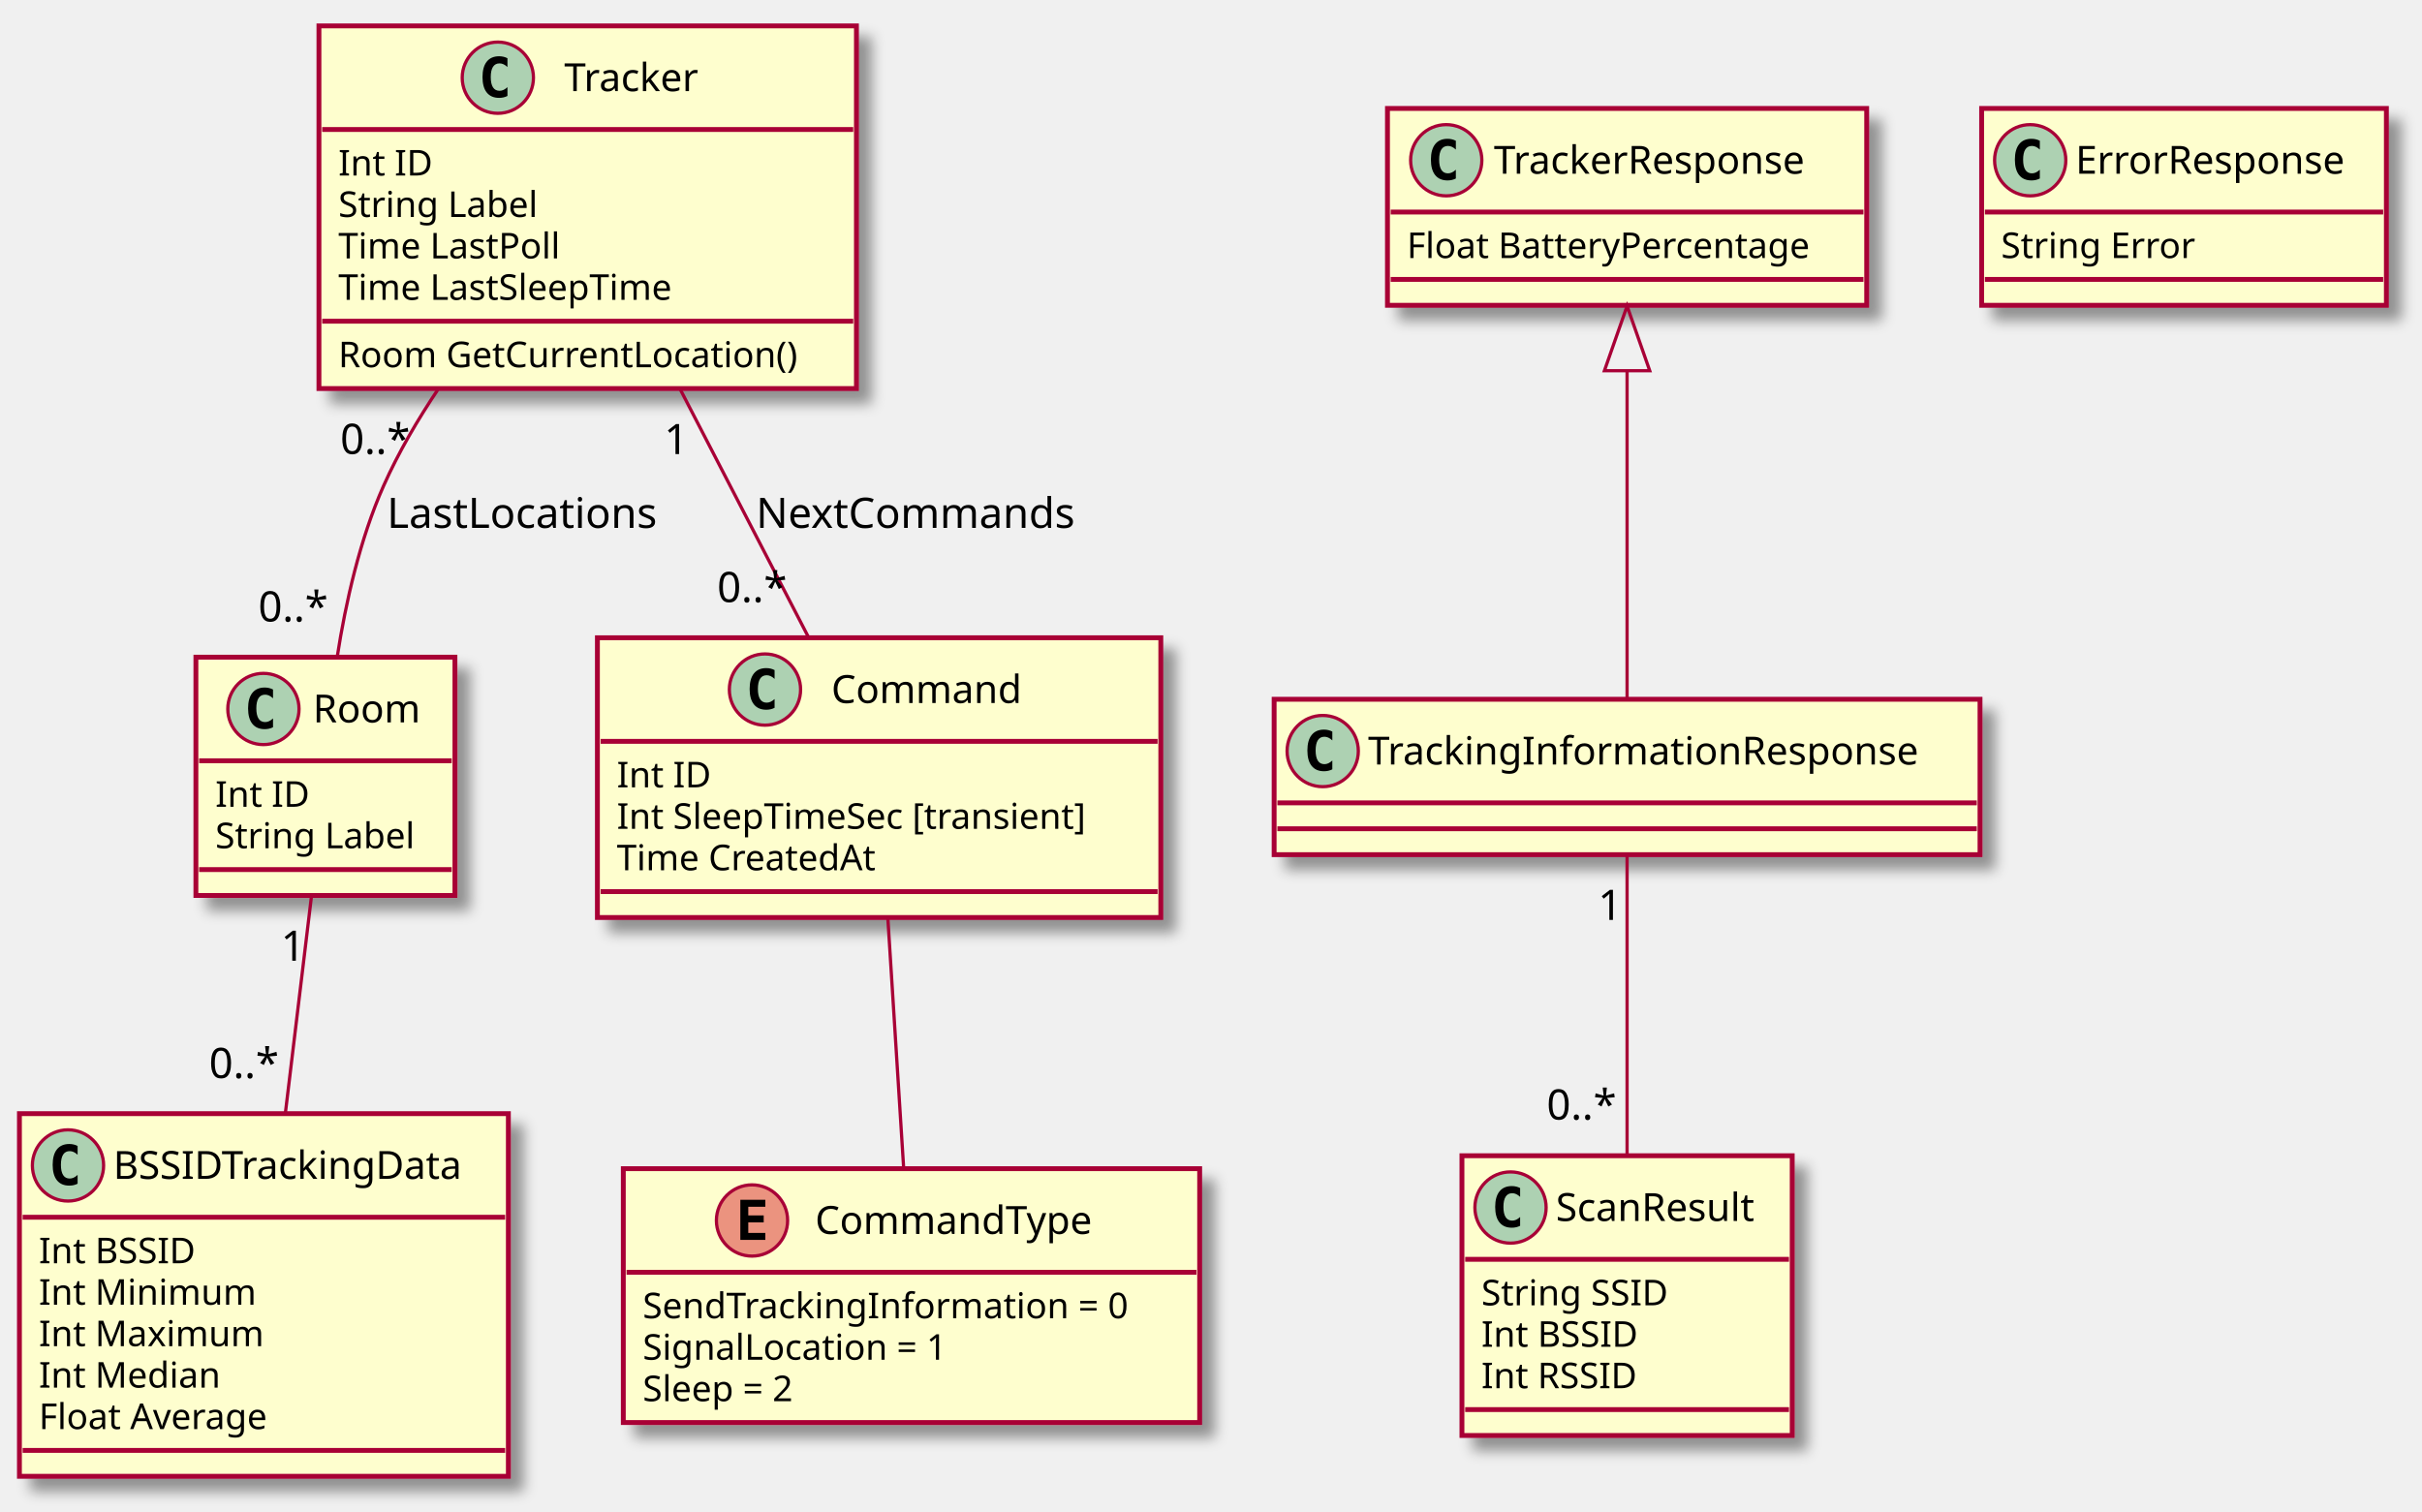
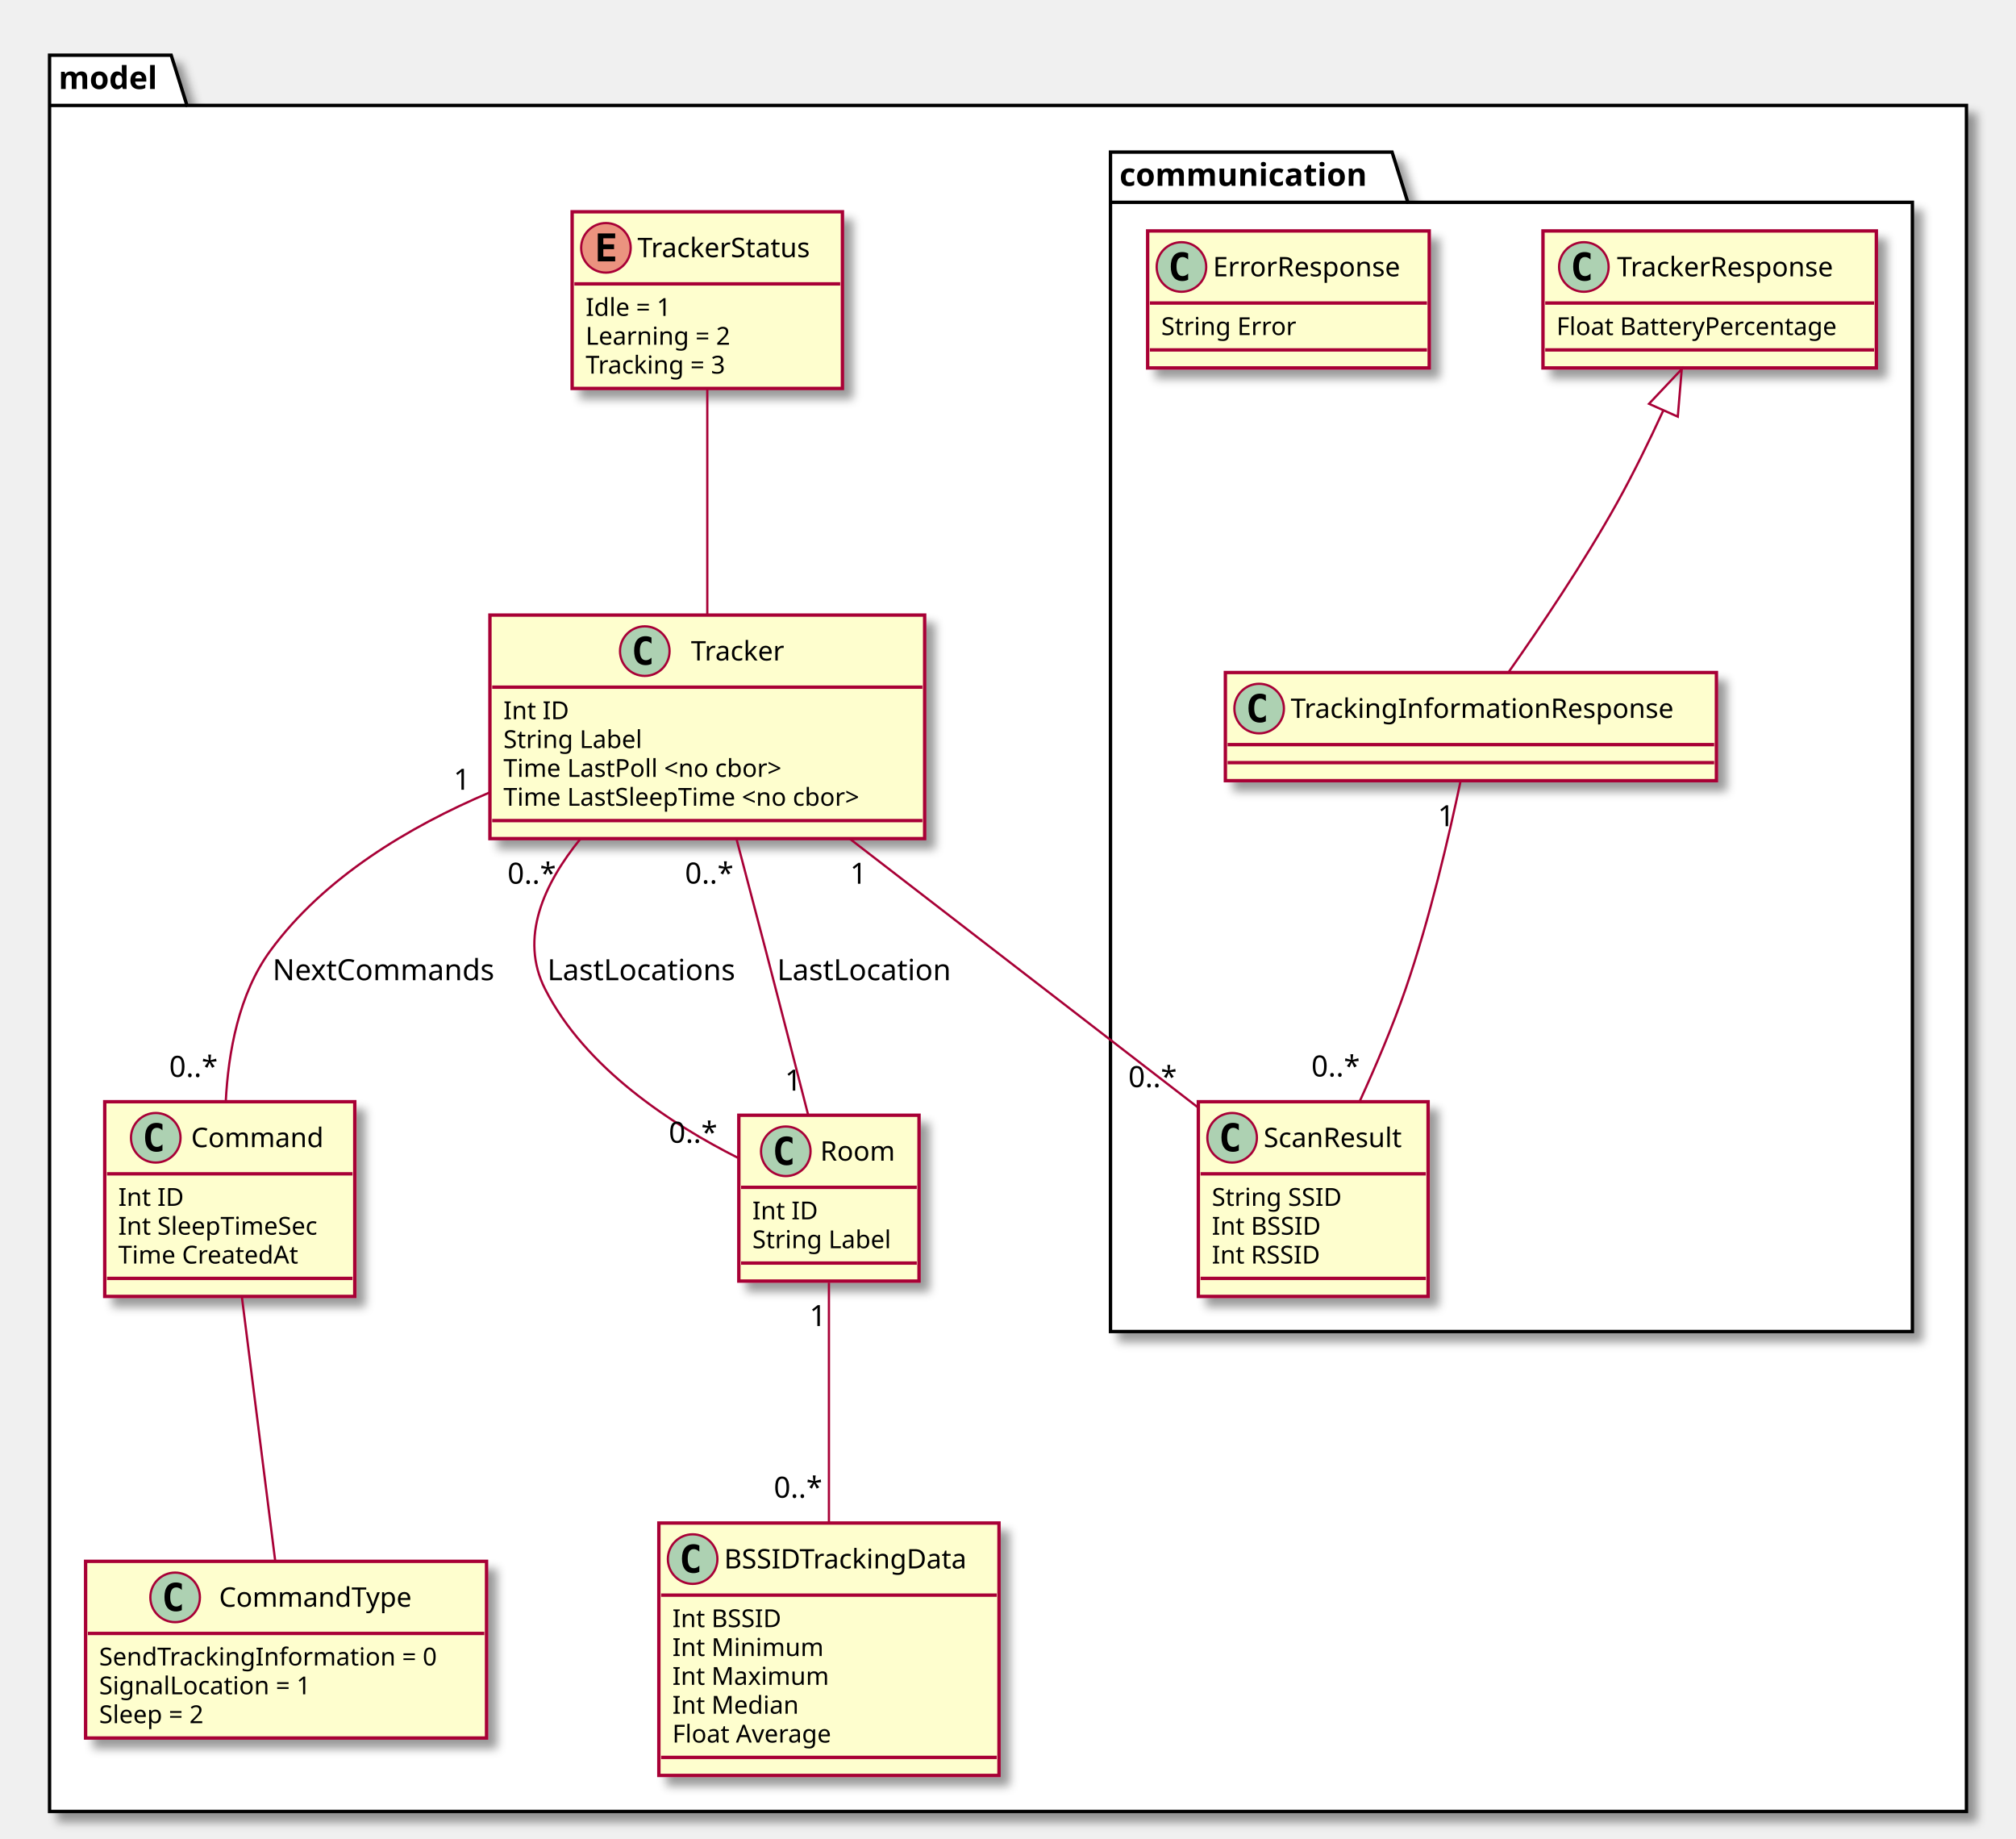
- <svg xmlns="http://www.w3.org/2000/svg" contentScriptType="application/ecmascript" contentStyleType="text/css" height="467px" preserveAspectRatio="none" style="width:748px;height:467px;" version="1.1" viewBox="0 0 748 467" width="748px" zoomAndPan="magnify">
+ <svg xmlns="http://www.w3.org/2000/svg" contentScriptType="application/ecmascript" contentStyleType="text/css" height="816px" preserveAspectRatio="none" style="width:895px;height:816px;" version="1.1" viewBox="0 0 895 816" width="895px" zoomAndPan="magnify">
  <defs>
-     <filter height="300%" id="f1vgth1dtbhe7a" width="300%" x="-1" y="-1">
+     <filter height="300%" id="fjer6uyu67y9f" width="300%" x="-1" y="-1">
      <feGaussianBlur result="blurOut" stdDeviation="2.0" />
      <feColorMatrix in="blurOut" result="blurOut2" type="matrix" values="0 0 0 0 0 0 0 0 0 0 0 0 0 0 0 0 0 0 .4 0" />
      <feOffset dx="4.0" dy="4.0" in="blurOut2" result="blurOut3" />
      <feBlend in="SourceGraphic" in2="blurOut3" mode="normal" />
    </filter>
  </defs>
  <g>
-     <rect fill="#FEFECE" filter="url(#f1vgth1dtbhe7a)" height="112.023" id="Tracker" style="stroke: #A80036; stroke-width: 1.5;" width="166" x="98.5" y="8" />
-     <ellipse cx="153.75" cy="24" fill="#ADD1B2" rx="11" ry="11" style="stroke: #A80036; stroke-width: 1.0;" />
-     <path d="M156.719,29.641 Q156.141,29.938 155.5,30.086 Q154.859,30.234 154.156,30.234 Q151.656,30.234 150.336,28.586 Q149.016,26.938 149.016,23.812 Q149.016,20.688 150.336,19.031 Q151.656,17.375 154.156,17.375 Q154.859,17.375 155.508,17.531 Q156.156,17.688 156.719,17.984 L156.719,20.703 Q156.094,20.125 155.5,19.852 Q154.906,19.578 154.281,19.578 Q152.938,19.578 152.25,20.648 Q151.562,21.719 151.562,23.812 Q151.562,25.906 152.25,26.977 Q152.938,28.047 154.281,28.047 Q154.906,28.047 155.5,27.773 Q156.094,27.5 156.719,26.922 L156.719,29.641 Z " />
-     <text fill="#000000" font-family="sans-serif" font-size="12" lengthAdjust="spacingAndGlyphs" textLength="47" x="174.25" y="28.154">Tracker</text>
-     <line style="stroke: #A80036; stroke-width: 1.5;" x1="99.5" x2="263.5" y1="40" y2="40" />
-     <text fill="#000000" font-family="sans-serif" font-size="11" lengthAdjust="spacingAndGlyphs" textLength="29" x="104.5" y="54.21">Int ID</text>
-     <text fill="#000000" font-family="sans-serif" font-size="11" lengthAdjust="spacingAndGlyphs" textLength="68" x="104.5" y="67.015">String Label</text>
-     <text fill="#000000" font-family="sans-serif" font-size="11" lengthAdjust="spacingAndGlyphs" textLength="76" x="104.5" y="79.82">Time LastPoll</text>
-     <text fill="#000000" font-family="sans-serif" font-size="11" lengthAdjust="spacingAndGlyphs" textLength="116" x="104.5" y="92.624">Time LastSleepTime</text>
-     <line style="stroke: #A80036; stroke-width: 1.5;" x1="99.5" x2="263.5" y1="99.219" y2="99.219" />
-     <text fill="#000000" font-family="sans-serif" font-size="11" lengthAdjust="spacingAndGlyphs" textLength="154" x="104.5" y="113.429">Room GetCurrentLocation()</text>
-     <rect fill="#FEFECE" filter="url(#f1vgth1dtbhe7a)" height="73.609" id="Room" style="stroke: #A80036; stroke-width: 1.5;" width="80" x="60.5" y="203" />
-     <ellipse cx="81.35" cy="219" fill="#ADD1B2" rx="11" ry="11" style="stroke: #A80036; stroke-width: 1.0;" />
-     <path d="M84.319,224.641 Q83.741,224.938 83.1,225.086 Q82.459,225.234 81.756,225.234 Q79.256,225.234 77.936,223.586 Q76.616,221.938 76.616,218.812 Q76.616,215.688 77.936,214.031 Q79.256,212.375 81.756,212.375 Q82.459,212.375 83.108,212.531 Q83.756,212.688 84.319,212.984 L84.319,215.703 Q83.694,215.125 83.1,214.852 Q82.506,214.578 81.881,214.578 Q80.537,214.578 79.85,215.648 Q79.162,216.719 79.162,218.812 Q79.162,220.906 79.85,221.977 Q80.537,223.047 81.881,223.047 Q82.506,223.047 83.1,222.773 Q83.694,222.5 84.319,221.922 L84.319,224.641 Z " />
-     <text fill="#000000" font-family="sans-serif" font-size="12" lengthAdjust="spacingAndGlyphs" textLength="35" x="96.65" y="223.154">Room</text>
-     <line style="stroke: #A80036; stroke-width: 1.5;" x1="61.5" x2="139.5" y1="235" y2="235" />
-     <text fill="#000000" font-family="sans-serif" font-size="11" lengthAdjust="spacingAndGlyphs" textLength="29" x="66.5" y="249.21">Int ID</text>
-     <text fill="#000000" font-family="sans-serif" font-size="11" lengthAdjust="spacingAndGlyphs" textLength="68" x="66.5" y="262.015">String Label</text>
-     <line style="stroke: #A80036; stroke-width: 1.5;" x1="61.5" x2="139.5" y1="268.609" y2="268.609" />
-     <rect fill="#FEFECE" filter="url(#f1vgth1dtbhe7a)" height="86.414" id="Command" style="stroke: #A80036; stroke-width: 1.5;" width="174" x="184.5" y="197" />
-     <ellipse cx="236.25" cy="213" fill="#ADD1B2" rx="11" ry="11" style="stroke: #A80036; stroke-width: 1.0;" />
-     <path d="M239.219,218.641 Q238.641,218.938 238,219.086 Q237.359,219.234 236.656,219.234 Q234.156,219.234 232.836,217.586 Q231.516,215.938 231.516,212.812 Q231.516,209.688 232.836,208.031 Q234.156,206.375 236.656,206.375 Q237.359,206.375 238.008,206.531 Q238.656,206.688 239.219,206.984 L239.219,209.703 Q238.594,209.125 238,208.852 Q237.406,208.578 236.781,208.578 Q235.438,208.578 234.75,209.648 Q234.062,210.719 234.062,212.812 Q234.062,214.906 234.75,215.977 Q235.438,217.047 236.781,217.047 Q237.406,217.047 238,216.773 Q238.594,216.5 239.219,215.922 L239.219,218.641 Z " />
-     <text fill="#000000" font-family="sans-serif" font-size="12" lengthAdjust="spacingAndGlyphs" textLength="62" x="256.75" y="217.154">Command</text>
-     <line style="stroke: #A80036; stroke-width: 1.5;" x1="185.5" x2="357.5" y1="229" y2="229" />
-     <text fill="#000000" font-family="sans-serif" font-size="11" lengthAdjust="spacingAndGlyphs" textLength="29" x="190.5" y="243.21">Int ID</text>
-     <text fill="#000000" font-family="sans-serif" font-size="11" lengthAdjust="spacingAndGlyphs" textLength="162" x="190.5" y="256.015">Int SleepTimeSec [transient]</text>
-     <text fill="#000000" font-family="sans-serif" font-size="11" lengthAdjust="spacingAndGlyphs" textLength="88" x="190.5" y="268.82">Time CreatedAt</text>
-     <line style="stroke: #A80036; stroke-width: 1.5;" x1="185.5" x2="357.5" y1="275.414" y2="275.414" />
-     <rect fill="#FEFECE" filter="url(#f1vgth1dtbhe7a)" height="78.414" id="CommandType" style="stroke: #A80036; stroke-width: 1.5;" width="178" x="192.5" y="361" />
-     <ellipse cx="232.25" cy="377" fill="#EB937F" rx="11" ry="11" style="stroke: #A80036; stroke-width: 1.0;" />
-     <path d="M236.359,383 L228.641,383 L228.641,370.609 L236.359,370.609 L236.359,372.766 L231.094,372.766 L231.094,375.438 L235.859,375.438 L235.859,377.594 L231.094,377.594 L231.094,380.844 L236.359,380.844 L236.359,383 Z " />
-     <text fill="#000000" font-family="sans-serif" font-size="12" lengthAdjust="spacingAndGlyphs" textLength="91" x="251.75" y="381.154">CommandType</text>
-     <line style="stroke: #A80036; stroke-width: 1.5;" x1="193.5" x2="369.5" y1="393" y2="393" />
-     <text fill="#000000" font-family="sans-serif" font-size="11" lengthAdjust="spacingAndGlyphs" textLength="166" x="198.5" y="407.21">SendTrackingInformation = 0</text>
-     <text fill="#000000" font-family="sans-serif" font-size="11" lengthAdjust="spacingAndGlyphs" textLength="106" x="198.5" y="420.015">SignalLocation = 1</text>
-     <text fill="#000000" font-family="sans-serif" font-size="11" lengthAdjust="spacingAndGlyphs" textLength="56" x="198.5" y="432.82">Sleep = 2</text>
-     <rect fill="#FEFECE" filter="url(#f1vgth1dtbhe7a)" height="112.023" id="BSSIDTrackingData" style="stroke: #A80036; stroke-width: 1.5;" width="151" x="6" y="344" />
-     <ellipse cx="21" cy="360" fill="#ADD1B2" rx="11" ry="11" style="stroke: #A80036; stroke-width: 1.0;" />
-     <path d="M23.969,365.641 Q23.391,365.938 22.75,366.086 Q22.109,366.234 21.406,366.234 Q18.906,366.234 17.586,364.586 Q16.266,362.938 16.266,359.812 Q16.266,356.688 17.586,355.031 Q18.906,353.375 21.406,353.375 Q22.109,353.375 22.758,353.531 Q23.406,353.688 23.969,353.984 L23.969,356.703 Q23.344,356.125 22.75,355.852 Q22.156,355.578 21.531,355.578 Q20.188,355.578 19.5,356.648 Q18.812,357.719 18.812,359.812 Q18.812,361.906 19.5,362.977 Q20.188,364.047 21.531,364.047 Q22.156,364.047 22.75,363.773 Q23.344,363.5 23.969,362.922 L23.969,365.641 Z " />
-     <text fill="#000000" font-family="sans-serif" font-size="12" lengthAdjust="spacingAndGlyphs" textLength="119" x="35" y="364.154">BSSIDTrackingData</text>
-     <line style="stroke: #A80036; stroke-width: 1.5;" x1="7" x2="156" y1="376" y2="376" />
-     <text fill="#000000" font-family="sans-serif" font-size="11" lengthAdjust="spacingAndGlyphs" textLength="53" x="12" y="390.21">Int BSSID</text>
-     <text fill="#000000" font-family="sans-serif" font-size="11" lengthAdjust="spacingAndGlyphs" textLength="69" x="12" y="403.015">Int Minimum</text>
-     <text fill="#000000" font-family="sans-serif" font-size="11" lengthAdjust="spacingAndGlyphs" textLength="72" x="12" y="415.82">Int Maximum</text>
-     <text fill="#000000" font-family="sans-serif" font-size="11" lengthAdjust="spacingAndGlyphs" textLength="58" x="12" y="428.625">Int Median</text>
-     <text fill="#000000" font-family="sans-serif" font-size="11" lengthAdjust="spacingAndGlyphs" textLength="77" x="12" y="441.429">Float Average</text>
-     <line style="stroke: #A80036; stroke-width: 1.5;" x1="7" x2="156" y1="448.023" y2="448.023" />
-     <rect fill="#FEFECE" filter="url(#f1vgth1dtbhe7a)" height="60.805" id="TrackerResponse" style="stroke: #A80036; stroke-width: 1.5;" width="148" x="428.5" y="33.5" />
-     <ellipse cx="446.65" cy="49.5" fill="#ADD1B2" rx="11" ry="11" style="stroke: #A80036; stroke-width: 1.0;" />
-     <path d="M449.619,55.141 Q449.041,55.438 448.4,55.586 Q447.759,55.734 447.056,55.734 Q444.556,55.734 443.236,54.086 Q441.916,52.438 441.916,49.312 Q441.916,46.188 443.236,44.531 Q444.556,42.875 447.056,42.875 Q447.759,42.875 448.408,43.031 Q449.056,43.188 449.619,43.484 L449.619,46.203 Q448.994,45.625 448.4,45.352 Q447.806,45.078 447.181,45.078 Q445.837,45.078 445.15,46.148 Q444.462,47.219 444.462,49.312 Q444.462,51.406 445.15,52.477 Q445.837,53.547 447.181,53.547 Q447.806,53.547 448.4,53.273 Q448.994,53 449.619,52.422 L449.619,55.141 Z " />
-     <text fill="#000000" font-family="sans-serif" font-size="12" lengthAdjust="spacingAndGlyphs" textLength="109" x="461.35" y="53.654">TrackerResponse</text>
-     <line style="stroke: #A80036; stroke-width: 1.5;" x1="429.5" x2="575.5" y1="65.5" y2="65.5" />
-     <text fill="#000000" font-family="sans-serif" font-size="11" lengthAdjust="spacingAndGlyphs" textLength="136" x="434.5" y="79.71">Float BatteryPercentage</text>
-     <line style="stroke: #A80036; stroke-width: 1.5;" x1="429.5" x2="575.5" y1="86.305" y2="86.305" />
-     <rect fill="#FEFECE" filter="url(#f1vgth1dtbhe7a)" height="48" id="TrackingInformationResponse" style="stroke: #A80036; stroke-width: 1.5;" width="218" x="393.5" y="216" />
-     <ellipse cx="408.5" cy="232" fill="#ADD1B2" rx="11" ry="11" style="stroke: #A80036; stroke-width: 1.0;" />
-     <path d="M411.469,237.641 Q410.891,237.938 410.25,238.086 Q409.609,238.234 408.906,238.234 Q406.406,238.234 405.086,236.586 Q403.766,234.938 403.766,231.812 Q403.766,228.688 405.086,227.031 Q406.406,225.375 408.906,225.375 Q409.609,225.375 410.258,225.531 Q410.906,225.688 411.469,225.984 L411.469,228.703 Q410.844,228.125 410.25,227.852 Q409.656,227.578 409.031,227.578 Q407.688,227.578 407,228.648 Q406.312,229.719 406.312,231.812 Q406.312,233.906 407,234.977 Q407.688,236.047 409.031,236.047 Q409.656,236.047 410.25,235.773 Q410.844,235.5 411.469,234.922 L411.469,237.641 Z " />
-     <text fill="#000000" font-family="sans-serif" font-size="12" lengthAdjust="spacingAndGlyphs" textLength="186" x="422.5" y="236.154">TrackingInformationResponse</text>
-     <line style="stroke: #A80036; stroke-width: 1.5;" x1="394.5" x2="610.5" y1="248" y2="248" />
-     <line style="stroke: #A80036; stroke-width: 1.5;" x1="394.5" x2="610.5" y1="256" y2="256" />
-     <rect fill="#FEFECE" filter="url(#f1vgth1dtbhe7a)" height="86.414" id="ScanResult" style="stroke: #A80036; stroke-width: 1.5;" width="102" x="451.5" y="357" />
-     <ellipse cx="466.5" cy="373" fill="#ADD1B2" rx="11" ry="11" style="stroke: #A80036; stroke-width: 1.0;" />
-     <path d="M469.469,378.641 Q468.891,378.938 468.25,379.086 Q467.609,379.234 466.906,379.234 Q464.406,379.234 463.086,377.586 Q461.766,375.938 461.766,372.812 Q461.766,369.688 463.086,368.031 Q464.406,366.375 466.906,366.375 Q467.609,366.375 468.258,366.531 Q468.906,366.688 469.469,366.984 L469.469,369.703 Q468.844,369.125 468.25,368.852 Q467.656,368.578 467.031,368.578 Q465.688,368.578 465,369.648 Q464.312,370.719 464.312,372.812 Q464.312,374.906 465,375.977 Q465.688,377.047 467.031,377.047 Q467.656,377.047 468.25,376.773 Q468.844,376.5 469.469,375.922 L469.469,378.641 Z " />
-     <text fill="#000000" font-family="sans-serif" font-size="12" lengthAdjust="spacingAndGlyphs" textLength="70" x="480.5" y="377.154">ScanResult</text>
-     <line style="stroke: #A80036; stroke-width: 1.5;" x1="452.5" x2="552.5" y1="389" y2="389" />
-     <text fill="#000000" font-family="sans-serif" font-size="11" lengthAdjust="spacingAndGlyphs" textLength="65" x="457.5" y="403.21">String SSID</text>
-     <text fill="#000000" font-family="sans-serif" font-size="11" lengthAdjust="spacingAndGlyphs" textLength="53" x="457.5" y="416.015">Int BSSID</text>
-     <text fill="#000000" font-family="sans-serif" font-size="11" lengthAdjust="spacingAndGlyphs" textLength="52" x="457.5" y="428.82">Int RSSID</text>
-     <line style="stroke: #A80036; stroke-width: 1.5;" x1="452.5" x2="552.5" y1="435.414" y2="435.414" />
-     <rect fill="#FEFECE" filter="url(#f1vgth1dtbhe7a)" height="60.805" id="ErrorResponse" style="stroke: #A80036; stroke-width: 1.5;" width="125" x="612" y="33.5" />
-     <ellipse cx="627" cy="49.5" fill="#ADD1B2" rx="11" ry="11" style="stroke: #A80036; stroke-width: 1.0;" />
-     <path d="M629.969,55.141 Q629.391,55.438 628.75,55.586 Q628.109,55.734 627.406,55.734 Q624.906,55.734 623.586,54.086 Q622.266,52.438 622.266,49.312 Q622.266,46.188 623.586,44.531 Q624.906,42.875 627.406,42.875 Q628.109,42.875 628.758,43.031 Q629.406,43.188 629.969,43.484 L629.969,46.203 Q629.344,45.625 628.75,45.352 Q628.156,45.078 627.531,45.078 Q626.188,45.078 625.5,46.148 Q624.812,47.219 624.812,49.312 Q624.812,51.406 625.5,52.477 Q626.188,53.547 627.531,53.547 Q628.156,53.547 628.75,53.273 Q629.344,53 629.969,52.422 L629.969,55.141 Z " />
-     <text fill="#000000" font-family="sans-serif" font-size="12" lengthAdjust="spacingAndGlyphs" textLength="93" x="641" y="53.654">ErrorResponse</text>
-     <line style="stroke: #A80036; stroke-width: 1.5;" x1="613" x2="736" y1="65.5" y2="65.5" />
-     <text fill="#000000" font-family="sans-serif" font-size="11" lengthAdjust="spacingAndGlyphs" textLength="67" x="618" y="79.71">String Error</text>
-     <line style="stroke: #A80036; stroke-width: 1.5;" x1="613" x2="736" y1="86.305" y2="86.305" />
-     <path d="M135.456,120.003 C129.017,129.579 123.055,139.763 118.5,150 C111.129,166.563 106.748,186.205 104.159,202.818 " fill="none" id="Tracker-Room" style="stroke: #A80036; stroke-width: 1.0;" />
-     <text fill="#000000" font-family="sans-serif" font-size="13" lengthAdjust="spacingAndGlyphs" textLength="88" x="119.5" y="163.067">LastLocations</text>
-     <text fill="#000000" font-family="sans-serif" font-size="13" lengthAdjust="spacingAndGlyphs" textLength="23" x="105.083" y="140.213">0..*</text>
-     <text fill="#000000" font-family="sans-serif" font-size="13" lengthAdjust="spacingAndGlyphs" textLength="23" x="79.762" y="191.972">0..*</text>
-     <path d="M209.977,120.055 C222.851,144.946 237.821,173.888 249.771,196.99 " fill="none" id="Tracker-Command" style="stroke: #A80036; stroke-width: 1.0;" />
-     <text fill="#000000" font-family="sans-serif" font-size="13" lengthAdjust="spacingAndGlyphs" textLength="104" x="233.5" y="163.067">NextCommands</text>
-     <text fill="#000000" font-family="sans-serif" font-size="13" lengthAdjust="spacingAndGlyphs" textLength="8" x="205.113" y="140.272">1</text>
-     <text fill="#000000" font-family="sans-serif" font-size="13" lengthAdjust="spacingAndGlyphs" textLength="23" x="221.475" y="185.984">0..*</text>
-     <path d="M274.18,283.341 C275.707,307.473 277.606,337.469 279.086,360.866 " fill="none" id="Command-CommandType" style="stroke: #A80036; stroke-width: 1.0;" />
-     <path d="M96.141,277.248 C93.775,296.928 90.799,321.672 88.149,343.705 " fill="none" id="Room-BSSIDTrackingData" style="stroke: #A80036; stroke-width: 1.0;" />
-     <text fill="#000000" font-family="sans-serif" font-size="13" lengthAdjust="spacingAndGlyphs" textLength="8" x="86.757" y="296.77">1</text>
-     <text fill="#000000" font-family="sans-serif" font-size="13" lengthAdjust="spacingAndGlyphs" textLength="23" x="64.558" y="333.003">0..*</text>
-     <path d="M502.5,114.782 C502.5,147.976 502.5,190.078 502.5,215.755 " fill="none" id="TrackerResponse&lt;-TrackingInformationResponse" style="stroke: #A80036; stroke-width: 1.0;" />
-     <polygon fill="none" points="495.5,114.517,502.5,94.517,509.5,114.517,495.5,114.517" style="stroke: #A80036; stroke-width: 1.0;" />
-     <path d="M502.5,264.313 C502.5,288.606 502.5,327.193 502.5,356.85 " fill="none" id="TrackingInformationResponse-ScanResult" style="stroke: #A80036; stroke-width: 1.0;" />
-     <text fill="#000000" font-family="sans-serif" font-size="13" lengthAdjust="spacingAndGlyphs" textLength="8" x="493.525" y="284.151">1</text>
-     <text fill="#000000" font-family="sans-serif" font-size="13" lengthAdjust="spacingAndGlyphs" textLength="23" x="477.667" y="345.822">0..*</text>
+     <polygon fill="#FFFFFF" filter="url(#fjer6uyu67y9f)" points="22,24.5,76,24.5,83,46.797,873,46.797,873,804,22,804,22,24.5" style="stroke: #000000; stroke-width: 1.5;" />
+     <line style="stroke: #000000; stroke-width: 1.5;" x1="22" x2="83" y1="46.797" y2="46.797" />
+     <text fill="#000000" font-family="sans-serif" font-size="14" font-weight="bold" lengthAdjust="spacingAndGlyphs" textLength="48" x="26" y="39.495">model</text>
+     <polygon fill="#FFFFFF" filter="url(#fjer6uyu67y9f)" points="493,67.5,618,67.5,625,89.797,849,89.797,849,591,493,591,493,67.5" style="stroke: #000000; stroke-width: 1.5;" />
+     <line style="stroke: #000000; stroke-width: 1.5;" x1="493" x2="625" y1="89.797" y2="89.797" />
+     <text fill="#000000" font-family="sans-serif" font-size="14" font-weight="bold" lengthAdjust="spacingAndGlyphs" textLength="119" x="497" y="82.495">communication</text>
+     <rect fill="#FEFECE" filter="url(#fjer6uyu67y9f)" height="99.219" id="Tracker" style="stroke: #A80036; stroke-width: 1.5;" width="193" x="217.5" y="273" />
+     <ellipse cx="286.25" cy="289" fill="#ADD1B2" rx="11" ry="11" style="stroke: #A80036; stroke-width: 1.0;" />
+     <path d="M289.219,294.641 Q288.641,294.938 288,295.086 Q287.359,295.234 286.656,295.234 Q284.156,295.234 282.836,293.586 Q281.516,291.938 281.516,288.812 Q281.516,285.688 282.836,284.031 Q284.156,282.375 286.656,282.375 Q287.359,282.375 288.008,282.531 Q288.656,282.688 289.219,282.984 L289.219,285.703 Q288.594,285.125 288,284.852 Q287.406,284.578 286.781,284.578 Q285.438,284.578 284.75,285.648 Q284.062,286.719 284.062,288.812 Q284.062,290.906 284.75,291.977 Q285.438,293.047 286.781,293.047 Q287.406,293.047 288,292.773 Q288.594,292.5 289.219,291.922 L289.219,294.641 Z " />
+     <text fill="#000000" font-family="sans-serif" font-size="12" lengthAdjust="spacingAndGlyphs" textLength="47" x="306.75" y="293.154">Tracker</text>
+     <line style="stroke: #A80036; stroke-width: 1.5;" x1="218.5" x2="409.5" y1="305" y2="305" />
+     <text fill="#000000" font-family="sans-serif" font-size="11" lengthAdjust="spacingAndGlyphs" textLength="29" x="223.5" y="319.21">Int ID</text>
+     <text fill="#000000" font-family="sans-serif" font-size="11" lengthAdjust="spacingAndGlyphs" textLength="68" x="223.5" y="332.015">String Label</text>
+     <text fill="#000000" font-family="sans-serif" font-size="11" lengthAdjust="spacingAndGlyphs" textLength="141" x="223.5" y="344.82">Time LastPoll &lt;no cbor&gt;</text>
+     <text fill="#000000" font-family="sans-serif" font-size="11" lengthAdjust="spacingAndGlyphs" textLength="181" x="223.5" y="357.625">Time LastSleepTime &lt;no cbor&gt;</text>
+     <line style="stroke: #A80036; stroke-width: 1.5;" x1="218.5" x2="409.5" y1="364.219" y2="364.219" />
+     <rect fill="#FEFECE" filter="url(#fjer6uyu67y9f)" height="78.414" id="TrackerStatus" style="stroke: #A80036; stroke-width: 1.5;" width="120" x="254" y="94" />
+     <ellipse cx="269" cy="110" fill="#EB937F" rx="11" ry="11" style="stroke: #A80036; stroke-width: 1.0;" />
+     <path d="M273.109,116 L265.391,116 L265.391,103.609 L273.109,103.609 L273.109,105.766 L267.844,105.766 L267.844,108.438 L272.609,108.438 L272.609,110.594 L267.844,110.594 L267.844,113.844 L273.109,113.844 L273.109,116 Z " />
+     <text fill="#000000" font-family="sans-serif" font-size="12" lengthAdjust="spacingAndGlyphs" textLength="88" x="283" y="114.154">TrackerStatus</text>
+     <line style="stroke: #A80036; stroke-width: 1.5;" x1="255" x2="373" y1="126" y2="126" />
+     <text fill="#000000" font-family="sans-serif" font-size="11" lengthAdjust="spacingAndGlyphs" textLength="44" x="260" y="140.21">Idle = 1</text>
+     <text fill="#000000" font-family="sans-serif" font-size="11" lengthAdjust="spacingAndGlyphs" textLength="73" x="260" y="153.015">Learning = 2</text>
+     <text fill="#000000" font-family="sans-serif" font-size="11" lengthAdjust="spacingAndGlyphs" textLength="72" x="260" y="165.82">Tracking = 3</text>
+     <rect fill="#FEFECE" filter="url(#fjer6uyu67y9f)" height="86.414" id="Command" style="stroke: #A80036; stroke-width: 1.5;" width="111" x="46.5" y="489" />
+     <ellipse cx="69.15" cy="505" fill="#ADD1B2" rx="11" ry="11" style="stroke: #A80036; stroke-width: 1.0;" />
+     <path d="M72.119,510.641 Q71.541,510.938 70.9,511.086 Q70.259,511.234 69.556,511.234 Q67.056,511.234 65.736,509.586 Q64.416,507.938 64.416,504.812 Q64.416,501.688 65.736,500.031 Q67.056,498.375 69.556,498.375 Q70.259,498.375 70.908,498.531 Q71.556,498.688 72.119,498.984 L72.119,501.703 Q71.494,501.125 70.9,500.852 Q70.306,500.578 69.681,500.578 Q68.338,500.578 67.65,501.648 Q66.963,502.719 66.963,504.812 Q66.963,506.906 67.65,507.977 Q68.338,509.047 69.681,509.047 Q70.306,509.047 70.9,508.773 Q71.494,508.5 72.119,507.922 L72.119,510.641 Z " />
+     <text fill="#000000" font-family="sans-serif" font-size="12" lengthAdjust="spacingAndGlyphs" textLength="62" x="84.85" y="509.154">Command</text>
+     <line style="stroke: #A80036; stroke-width: 1.5;" x1="47.5" x2="156.5" y1="521" y2="521" />
+     <text fill="#000000" font-family="sans-serif" font-size="11" lengthAdjust="spacingAndGlyphs" textLength="29" x="52.5" y="535.21">Int ID</text>
+     <text fill="#000000" font-family="sans-serif" font-size="11" lengthAdjust="spacingAndGlyphs" textLength="99" x="52.5" y="548.015">Int SleepTimeSec</text>
+     <text fill="#000000" font-family="sans-serif" font-size="11" lengthAdjust="spacingAndGlyphs" textLength="88" x="52.5" y="560.82">Time CreatedAt</text>
+     <line style="stroke: #A80036; stroke-width: 1.5;" x1="47.5" x2="156.5" y1="567.414" y2="567.414" />
+     <rect fill="#FEFECE" filter="url(#fjer6uyu67y9f)" height="78.414" id="CommandType" style="stroke: #A80036; stroke-width: 1.5;" width="178" x="38" y="693" />
+     <ellipse cx="77.75" cy="709" fill="#ADD1B2" rx="11" ry="11" style="stroke: #A80036; stroke-width: 1.0;" />
+     <path d="M80.719,714.641 Q80.141,714.938 79.5,715.086 Q78.859,715.234 78.156,715.234 Q75.656,715.234 74.336,713.586 Q73.016,711.938 73.016,708.812 Q73.016,705.688 74.336,704.031 Q75.656,702.375 78.156,702.375 Q78.859,702.375 79.508,702.531 Q80.156,702.688 80.719,702.984 L80.719,705.703 Q80.094,705.125 79.5,704.852 Q78.906,704.578 78.281,704.578 Q76.938,704.578 76.25,705.648 Q75.562,706.719 75.562,708.812 Q75.562,710.906 76.25,711.977 Q76.938,713.047 78.281,713.047 Q78.906,713.047 79.5,712.773 Q80.094,712.5 80.719,711.922 L80.719,714.641 Z " />
+     <text fill="#000000" font-family="sans-serif" font-size="12" lengthAdjust="spacingAndGlyphs" textLength="91" x="97.25" y="713.154">CommandType</text>
+     <line style="stroke: #A80036; stroke-width: 1.5;" x1="39" x2="215" y1="725" y2="725" />
+     <text fill="#000000" font-family="sans-serif" font-size="11" lengthAdjust="spacingAndGlyphs" textLength="166" x="44" y="739.21">SendTrackingInformation = 0</text>
+     <text fill="#000000" font-family="sans-serif" font-size="11" lengthAdjust="spacingAndGlyphs" textLength="106" x="44" y="752.015">SignalLocation = 1</text>
+     <text fill="#000000" font-family="sans-serif" font-size="11" lengthAdjust="spacingAndGlyphs" textLength="56" x="44" y="764.82">Sleep = 2</text>
+     <rect fill="#FEFECE" filter="url(#fjer6uyu67y9f)" height="73.609" id="Room" style="stroke: #A80036; stroke-width: 1.5;" width="80" x="328" y="495" />
+     <ellipse cx="348.85" cy="511" fill="#ADD1B2" rx="11" ry="11" style="stroke: #A80036; stroke-width: 1.0;" />
+     <path d="M351.819,516.641 Q351.241,516.938 350.6,517.086 Q349.959,517.234 349.256,517.234 Q346.756,517.234 345.436,515.586 Q344.116,513.938 344.116,510.812 Q344.116,507.688 345.436,506.031 Q346.756,504.375 349.256,504.375 Q349.959,504.375 350.608,504.531 Q351.256,504.688 351.819,504.984 L351.819,507.703 Q351.194,507.125 350.6,506.852 Q350.006,506.578 349.381,506.578 Q348.038,506.578 347.35,507.648 Q346.663,508.719 346.663,510.812 Q346.663,512.906 347.35,513.977 Q348.038,515.047 349.381,515.047 Q350.006,515.047 350.6,514.773 Q351.194,514.5 351.819,513.922 L351.819,516.641 Z " />
+     <text fill="#000000" font-family="sans-serif" font-size="12" lengthAdjust="spacingAndGlyphs" textLength="35" x="364.15" y="515.154">Room</text>
+     <line style="stroke: #A80036; stroke-width: 1.5;" x1="329" x2="407" y1="527" y2="527" />
+     <text fill="#000000" font-family="sans-serif" font-size="11" lengthAdjust="spacingAndGlyphs" textLength="29" x="334" y="541.21">Int ID</text>
+     <text fill="#000000" font-family="sans-serif" font-size="11" lengthAdjust="spacingAndGlyphs" textLength="68" x="334" y="554.015">String Label</text>
+     <line style="stroke: #A80036; stroke-width: 1.5;" x1="329" x2="407" y1="560.609" y2="560.609" />
+     <rect fill="#FEFECE" filter="url(#fjer6uyu67y9f)" height="112.023" id="BSSIDTrackingData" style="stroke: #A80036; stroke-width: 1.5;" width="151" x="292.5" y="676" />
+     <ellipse cx="307.5" cy="692" fill="#ADD1B2" rx="11" ry="11" style="stroke: #A80036; stroke-width: 1.0;" />
+     <path d="M310.469,697.641 Q309.891,697.938 309.25,698.086 Q308.609,698.234 307.906,698.234 Q305.406,698.234 304.086,696.586 Q302.766,694.938 302.766,691.812 Q302.766,688.688 304.086,687.031 Q305.406,685.375 307.906,685.375 Q308.609,685.375 309.258,685.531 Q309.906,685.688 310.469,685.984 L310.469,688.703 Q309.844,688.125 309.25,687.852 Q308.656,687.578 308.031,687.578 Q306.688,687.578 306,688.648 Q305.312,689.719 305.312,691.812 Q305.312,693.906 306,694.977 Q306.688,696.047 308.031,696.047 Q308.656,696.047 309.25,695.773 Q309.844,695.5 310.469,694.922 L310.469,697.641 Z " />
+     <text fill="#000000" font-family="sans-serif" font-size="12" lengthAdjust="spacingAndGlyphs" textLength="119" x="321.5" y="696.154">BSSIDTrackingData</text>
+     <line style="stroke: #A80036; stroke-width: 1.5;" x1="293.5" x2="442.5" y1="708" y2="708" />
+     <text fill="#000000" font-family="sans-serif" font-size="11" lengthAdjust="spacingAndGlyphs" textLength="53" x="298.5" y="722.21">Int BSSID</text>
+     <text fill="#000000" font-family="sans-serif" font-size="11" lengthAdjust="spacingAndGlyphs" textLength="69" x="298.5" y="735.015">Int Minimum</text>
+     <text fill="#000000" font-family="sans-serif" font-size="11" lengthAdjust="spacingAndGlyphs" textLength="72" x="298.5" y="747.82">Int Maximum</text>
+     <text fill="#000000" font-family="sans-serif" font-size="11" lengthAdjust="spacingAndGlyphs" textLength="58" x="298.5" y="760.625">Int Median</text>
+     <text fill="#000000" font-family="sans-serif" font-size="11" lengthAdjust="spacingAndGlyphs" textLength="77" x="298.5" y="773.429">Float Average</text>
+     <line style="stroke: #A80036; stroke-width: 1.5;" x1="293.5" x2="442.5" y1="780.023" y2="780.023" />
+     <rect fill="#FEFECE" filter="url(#fjer6uyu67y9f)" height="60.805" id="TrackerResponse" style="stroke: #A80036; stroke-width: 1.5;" width="148" x="685" y="102.5" />
+     <ellipse cx="703.15" cy="118.5" fill="#ADD1B2" rx="11" ry="11" style="stroke: #A80036; stroke-width: 1.0;" />
+     <path d="M706.119,124.141 Q705.541,124.438 704.9,124.586 Q704.259,124.734 703.556,124.734 Q701.056,124.734 699.736,123.086 Q698.416,121.438 698.416,118.312 Q698.416,115.188 699.736,113.531 Q701.056,111.875 703.556,111.875 Q704.259,111.875 704.908,112.031 Q705.556,112.188 706.119,112.484 L706.119,115.203 Q705.494,114.625 704.9,114.352 Q704.306,114.078 703.681,114.078 Q702.337,114.078 701.65,115.148 Q700.962,116.219 700.962,118.312 Q700.962,120.406 701.65,121.477 Q702.337,122.547 703.681,122.547 Q704.306,122.547 704.9,122.273 Q705.494,122 706.119,121.422 L706.119,124.141 Z " />
+     <text fill="#000000" font-family="sans-serif" font-size="12" lengthAdjust="spacingAndGlyphs" textLength="109" x="717.85" y="122.654">TrackerResponse</text>
+     <line style="stroke: #A80036; stroke-width: 1.5;" x1="686" x2="832" y1="134.5" y2="134.5" />
+     <text fill="#000000" font-family="sans-serif" font-size="11" lengthAdjust="spacingAndGlyphs" textLength="136" x="691" y="148.71">Float BatteryPercentage</text>
+     <line style="stroke: #A80036; stroke-width: 1.5;" x1="686" x2="832" y1="155.305" y2="155.305" />
+     <rect fill="#FEFECE" filter="url(#fjer6uyu67y9f)" height="48" id="TrackingInformationResponse" style="stroke: #A80036; stroke-width: 1.5;" width="218" x="544" y="298.5" />
+     <ellipse cx="559" cy="314.5" fill="#ADD1B2" rx="11" ry="11" style="stroke: #A80036; stroke-width: 1.0;" />
+     <path d="M561.969,320.141 Q561.391,320.438 560.75,320.586 Q560.109,320.734 559.406,320.734 Q556.906,320.734 555.586,319.086 Q554.266,317.438 554.266,314.312 Q554.266,311.188 555.586,309.531 Q556.906,307.875 559.406,307.875 Q560.109,307.875 560.758,308.031 Q561.406,308.188 561.969,308.484 L561.969,311.203 Q561.344,310.625 560.75,310.352 Q560.156,310.078 559.531,310.078 Q558.188,310.078 557.5,311.148 Q556.812,312.219 556.812,314.312 Q556.812,316.406 557.5,317.477 Q558.188,318.547 559.531,318.547 Q560.156,318.547 560.75,318.273 Q561.344,318 561.969,317.422 L561.969,320.141 Z " />
+     <text fill="#000000" font-family="sans-serif" font-size="12" lengthAdjust="spacingAndGlyphs" textLength="186" x="573" y="318.654">TrackingInformationResponse</text>
+     <line style="stroke: #A80036; stroke-width: 1.5;" x1="545" x2="761" y1="330.5" y2="330.5" />
+     <line style="stroke: #A80036; stroke-width: 1.5;" x1="545" x2="761" y1="338.5" y2="338.5" />
+     <rect fill="#FEFECE" filter="url(#fjer6uyu67y9f)" height="86.414" id="ScanResult" style="stroke: #A80036; stroke-width: 1.5;" width="102" x="532" y="489" />
+     <ellipse cx="547" cy="505" fill="#ADD1B2" rx="11" ry="11" style="stroke: #A80036; stroke-width: 1.0;" />
+     <path d="M549.969,510.641 Q549.391,510.938 548.75,511.086 Q548.109,511.234 547.406,511.234 Q544.906,511.234 543.586,509.586 Q542.266,507.938 542.266,504.812 Q542.266,501.688 543.586,500.031 Q544.906,498.375 547.406,498.375 Q548.109,498.375 548.758,498.531 Q549.406,498.688 549.969,498.984 L549.969,501.703 Q549.344,501.125 548.75,500.852 Q548.156,500.578 547.531,500.578 Q546.188,500.578 545.5,501.648 Q544.812,502.719 544.812,504.812 Q544.812,506.906 545.5,507.977 Q546.188,509.047 547.531,509.047 Q548.156,509.047 548.75,508.773 Q549.344,508.5 549.969,507.922 L549.969,510.641 Z " />
+     <text fill="#000000" font-family="sans-serif" font-size="12" lengthAdjust="spacingAndGlyphs" textLength="70" x="561" y="509.154">ScanResult</text>
+     <line style="stroke: #A80036; stroke-width: 1.5;" x1="533" x2="633" y1="521" y2="521" />
+     <text fill="#000000" font-family="sans-serif" font-size="11" lengthAdjust="spacingAndGlyphs" textLength="65" x="538" y="535.21">String SSID</text>
+     <text fill="#000000" font-family="sans-serif" font-size="11" lengthAdjust="spacingAndGlyphs" textLength="53" x="538" y="548.015">Int BSSID</text>
+     <text fill="#000000" font-family="sans-serif" font-size="11" lengthAdjust="spacingAndGlyphs" textLength="52" x="538" y="560.82">Int RSSID</text>
+     <line style="stroke: #A80036; stroke-width: 1.5;" x1="533" x2="633" y1="567.414" y2="567.414" />
+     <rect fill="#FEFECE" filter="url(#fjer6uyu67y9f)" height="60.805" id="ErrorResponse" style="stroke: #A80036; stroke-width: 1.5;" width="125" x="509.5" y="102.5" />
+     <ellipse cx="524.5" cy="118.5" fill="#ADD1B2" rx="11" ry="11" style="stroke: #A80036; stroke-width: 1.0;" />
+     <path d="M527.469,124.141 Q526.891,124.438 526.25,124.586 Q525.609,124.734 524.906,124.734 Q522.406,124.734 521.086,123.086 Q519.766,121.438 519.766,118.312 Q519.766,115.188 521.086,113.531 Q522.406,111.875 524.906,111.875 Q525.609,111.875 526.258,112.031 Q526.906,112.188 527.469,112.484 L527.469,115.203 Q526.844,114.625 526.25,114.352 Q525.656,114.078 525.031,114.078 Q523.688,114.078 523,115.148 Q522.312,116.219 522.312,118.312 Q522.312,120.406 523,121.477 Q523.688,122.547 525.031,122.547 Q525.656,122.547 526.25,122.273 Q526.844,122 527.469,121.422 L527.469,124.141 Z " />
+     <text fill="#000000" font-family="sans-serif" font-size="12" lengthAdjust="spacingAndGlyphs" textLength="93" x="538.5" y="122.654">ErrorResponse</text>
+     <line style="stroke: #A80036; stroke-width: 1.5;" x1="510.5" x2="633.5" y1="134.5" y2="134.5" />
+     <text fill="#000000" font-family="sans-serif" font-size="11" lengthAdjust="spacingAndGlyphs" textLength="67" x="515.5" y="148.71">String Error</text>
+     <line style="stroke: #A80036; stroke-width: 1.5;" x1="510.5" x2="633.5" y1="155.305" y2="155.305" />
+     <path d="M314,172.396 C314,201.431 314,241.502 314,272.792 " fill="none" id="TrackerStatus-Tracker" style="stroke: #A80036; stroke-width: 1.0;" />
+     <path d="M257.811,372.144 C241.348,392.36 230.495,416.354 242,439 C259.85,474.135 298.112,499.051 327.817,514.013 " fill="none" id="Tracker-Room" style="stroke: #A80036; stroke-width: 1.0;" />
+     <text fill="#000000" font-family="sans-serif" font-size="13" lengthAdjust="spacingAndGlyphs" textLength="88" x="243" y="435.067">LastLocations</text>
+     <text fill="#000000" font-family="sans-serif" font-size="13" lengthAdjust="spacingAndGlyphs" textLength="23" x="225.292" y="392.241">0..*</text>
+     <text fill="#000000" font-family="sans-serif" font-size="13" lengthAdjust="spacingAndGlyphs" textLength="23" x="296.903" y="507.217">0..*</text>
+     <path d="M326.892,372.081 C331.094,387.984 335.766,405.74 340,422 C346.302,446.201 353.302,473.451 358.727,494.651 " fill="none" id="Tracker-Room-1" style="stroke: #A80036; stroke-width: 1.0;" />
+     <text fill="#000000" font-family="sans-serif" font-size="13" lengthAdjust="spacingAndGlyphs" textLength="81" x="345" y="435.067">LastLocation</text>
+     <text fill="#000000" font-family="sans-serif" font-size="13" lengthAdjust="spacingAndGlyphs" textLength="23" x="304.088" y="392.169">0..*</text>
+     <text fill="#000000" font-family="sans-serif" font-size="13" lengthAdjust="spacingAndGlyphs" textLength="8" x="348.446" y="484.055">1</text>
+     <path d="M217.368,351.734 C181.521,366.946 143.832,389.473 120,422 C106,441.107 101.319,467.147 100.224,488.983 " fill="none" id="Tracker-Command" style="stroke: #A80036; stroke-width: 1.0;" />
+     <text fill="#000000" font-family="sans-serif" font-size="13" lengthAdjust="spacingAndGlyphs" textLength="104" x="121" y="435.067">NextCommands</text>
+     <text fill="#000000" font-family="sans-serif" font-size="13" lengthAdjust="spacingAndGlyphs" textLength="8" x="201.349" y="350.529">1</text>
+     <text fill="#000000" font-family="sans-serif" font-size="13" lengthAdjust="spacingAndGlyphs" textLength="23" x="75.108" y="477.976">0..*</text>
+     <path d="M377.069,372.15 C424.121,408.445 487.605,457.414 531.593,491.346 " fill="none" id="Tracker-ScanResult" style="stroke: #A80036; stroke-width: 1.0;" />
+     <text fill="#000000" font-family="sans-serif" font-size="13" lengthAdjust="spacingAndGlyphs" textLength="8" x="377.376" y="392.248">1</text>
+     <text fill="#000000" font-family="sans-serif" font-size="13" lengthAdjust="spacingAndGlyphs" textLength="23" x="500.926" y="482.527">0..*</text>
+     <path d="M107.363,575.476 C111.768,610.361 117.95,659.327 122.195,692.945 " fill="none" id="Command-CommandType" style="stroke: #A80036; stroke-width: 1.0;" />
+     <path d="M368,569.316 C368,599.125 368,641.813 368,675.842 " fill="none" id="Room-BSSIDTrackingData" style="stroke: #A80036; stroke-width: 1.0;" />
+     <text fill="#000000" font-family="sans-serif" font-size="13" lengthAdjust="spacingAndGlyphs" textLength="8" x="359.363" y="588.567">1</text>
+     <text fill="#000000" font-family="sans-serif" font-size="13" lengthAdjust="spacingAndGlyphs" textLength="23" x="343.527" y="664.76">0..*</text>
+     <path d="M738.322,182.39 C732.179,195.751 725.166,210.114 718,223 C703.164,249.68 683.578,278.671 669.798,298.244 " fill="none" id="TrackerResponse&lt;-TrackingInformationResponse" style="stroke: #A80036; stroke-width: 1.0;" />
+     <polygon fill="none" points="732.068,179.226,746.615,163.818,744.852,184.934,732.068,179.226" style="stroke: #A80036; stroke-width: 1.0;" />
+     <path d="M648.381,346.855 C643.429,370.433 634.801,407.734 624,439 C618.29,455.528 610.785,473.182 603.759,488.56 " fill="none" id="TrackingInformationResponse-ScanResult" style="stroke: #A80036; stroke-width: 1.0;" />
+     <text fill="#000000" font-family="sans-serif" font-size="13" lengthAdjust="spacingAndGlyphs" textLength="8" x="638.28" y="366.703">1</text>
+     <text fill="#000000" font-family="sans-serif" font-size="13" lengthAdjust="spacingAndGlyphs" textLength="23" x="582.177" y="477.805">0..*</text>
  </g>
</svg>
